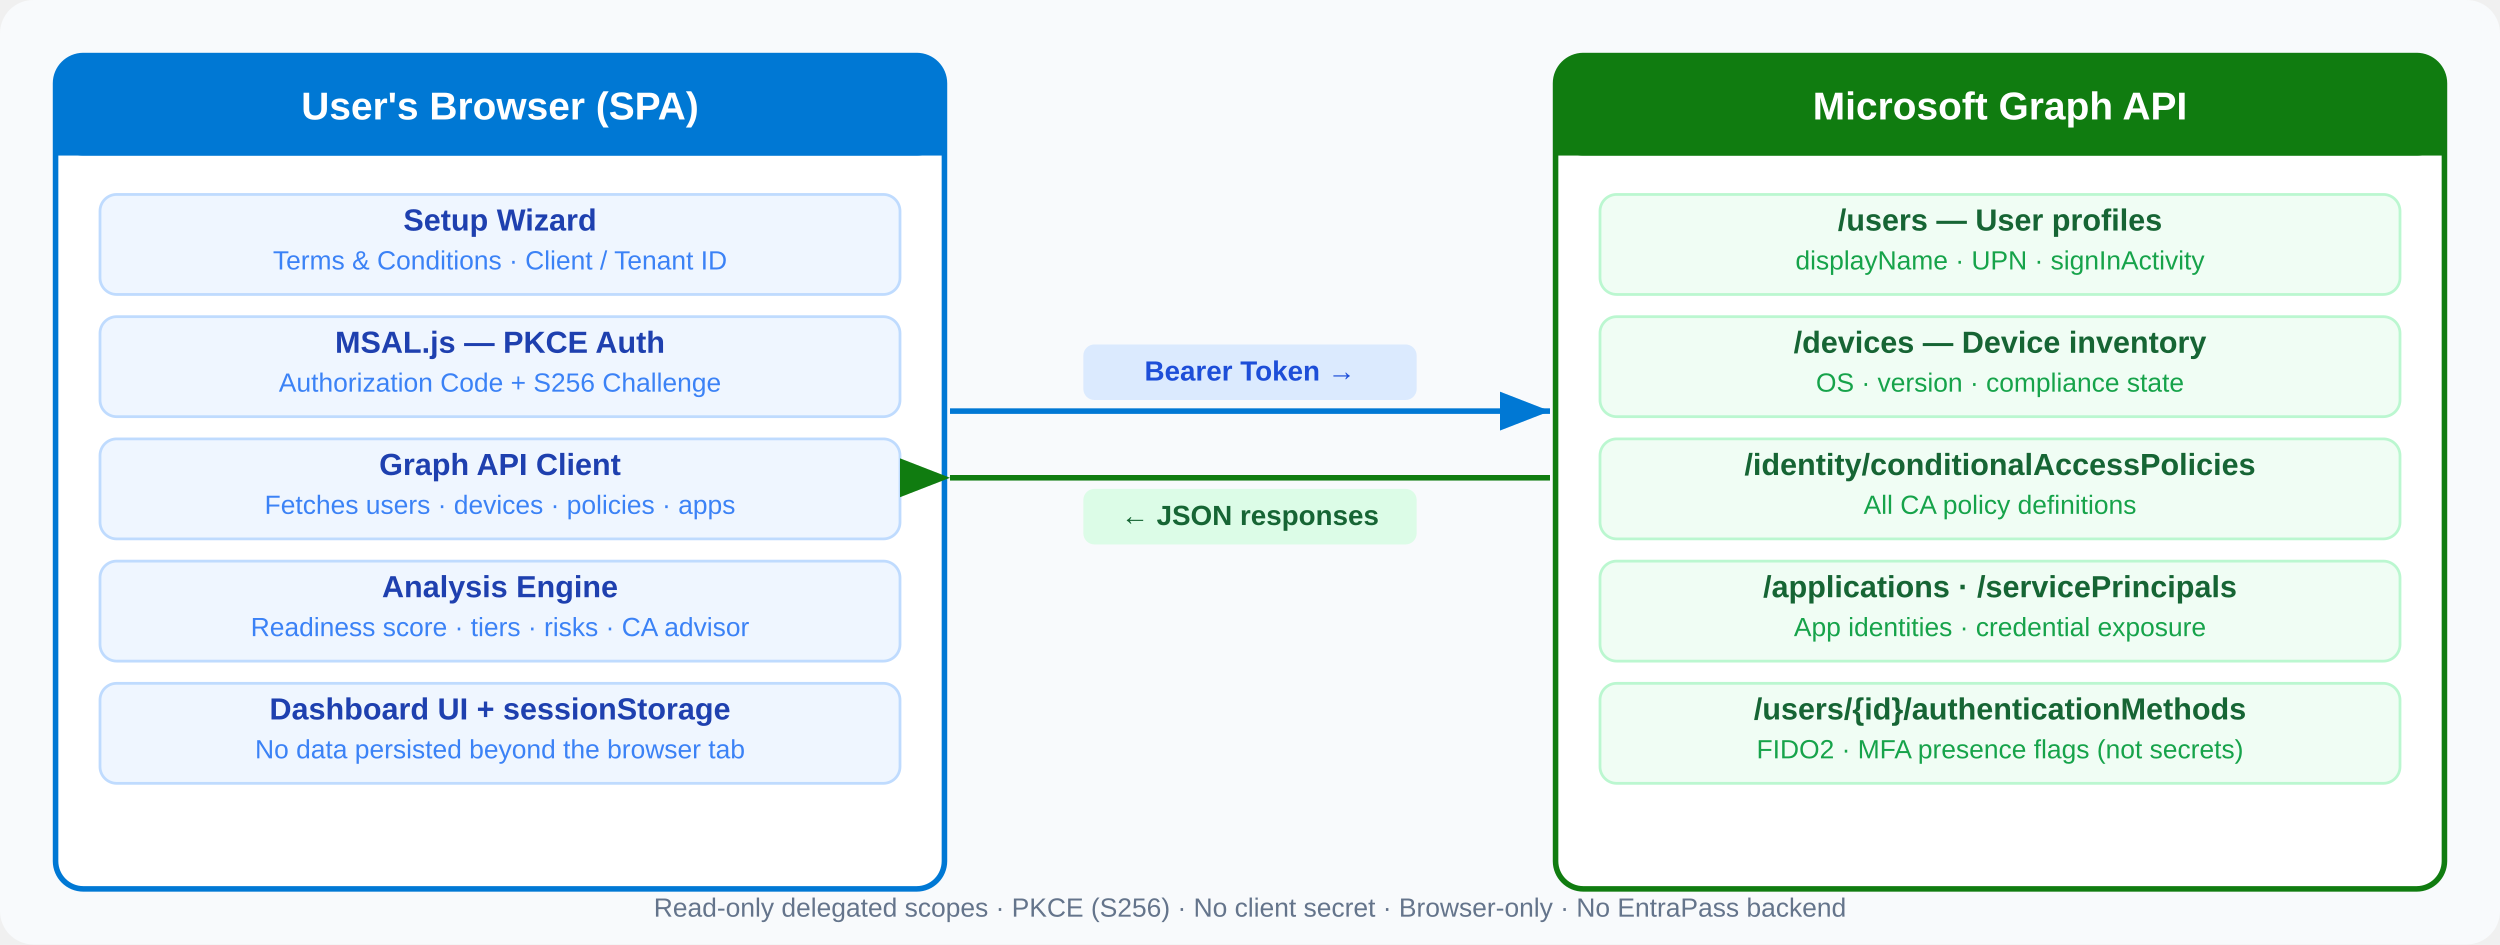
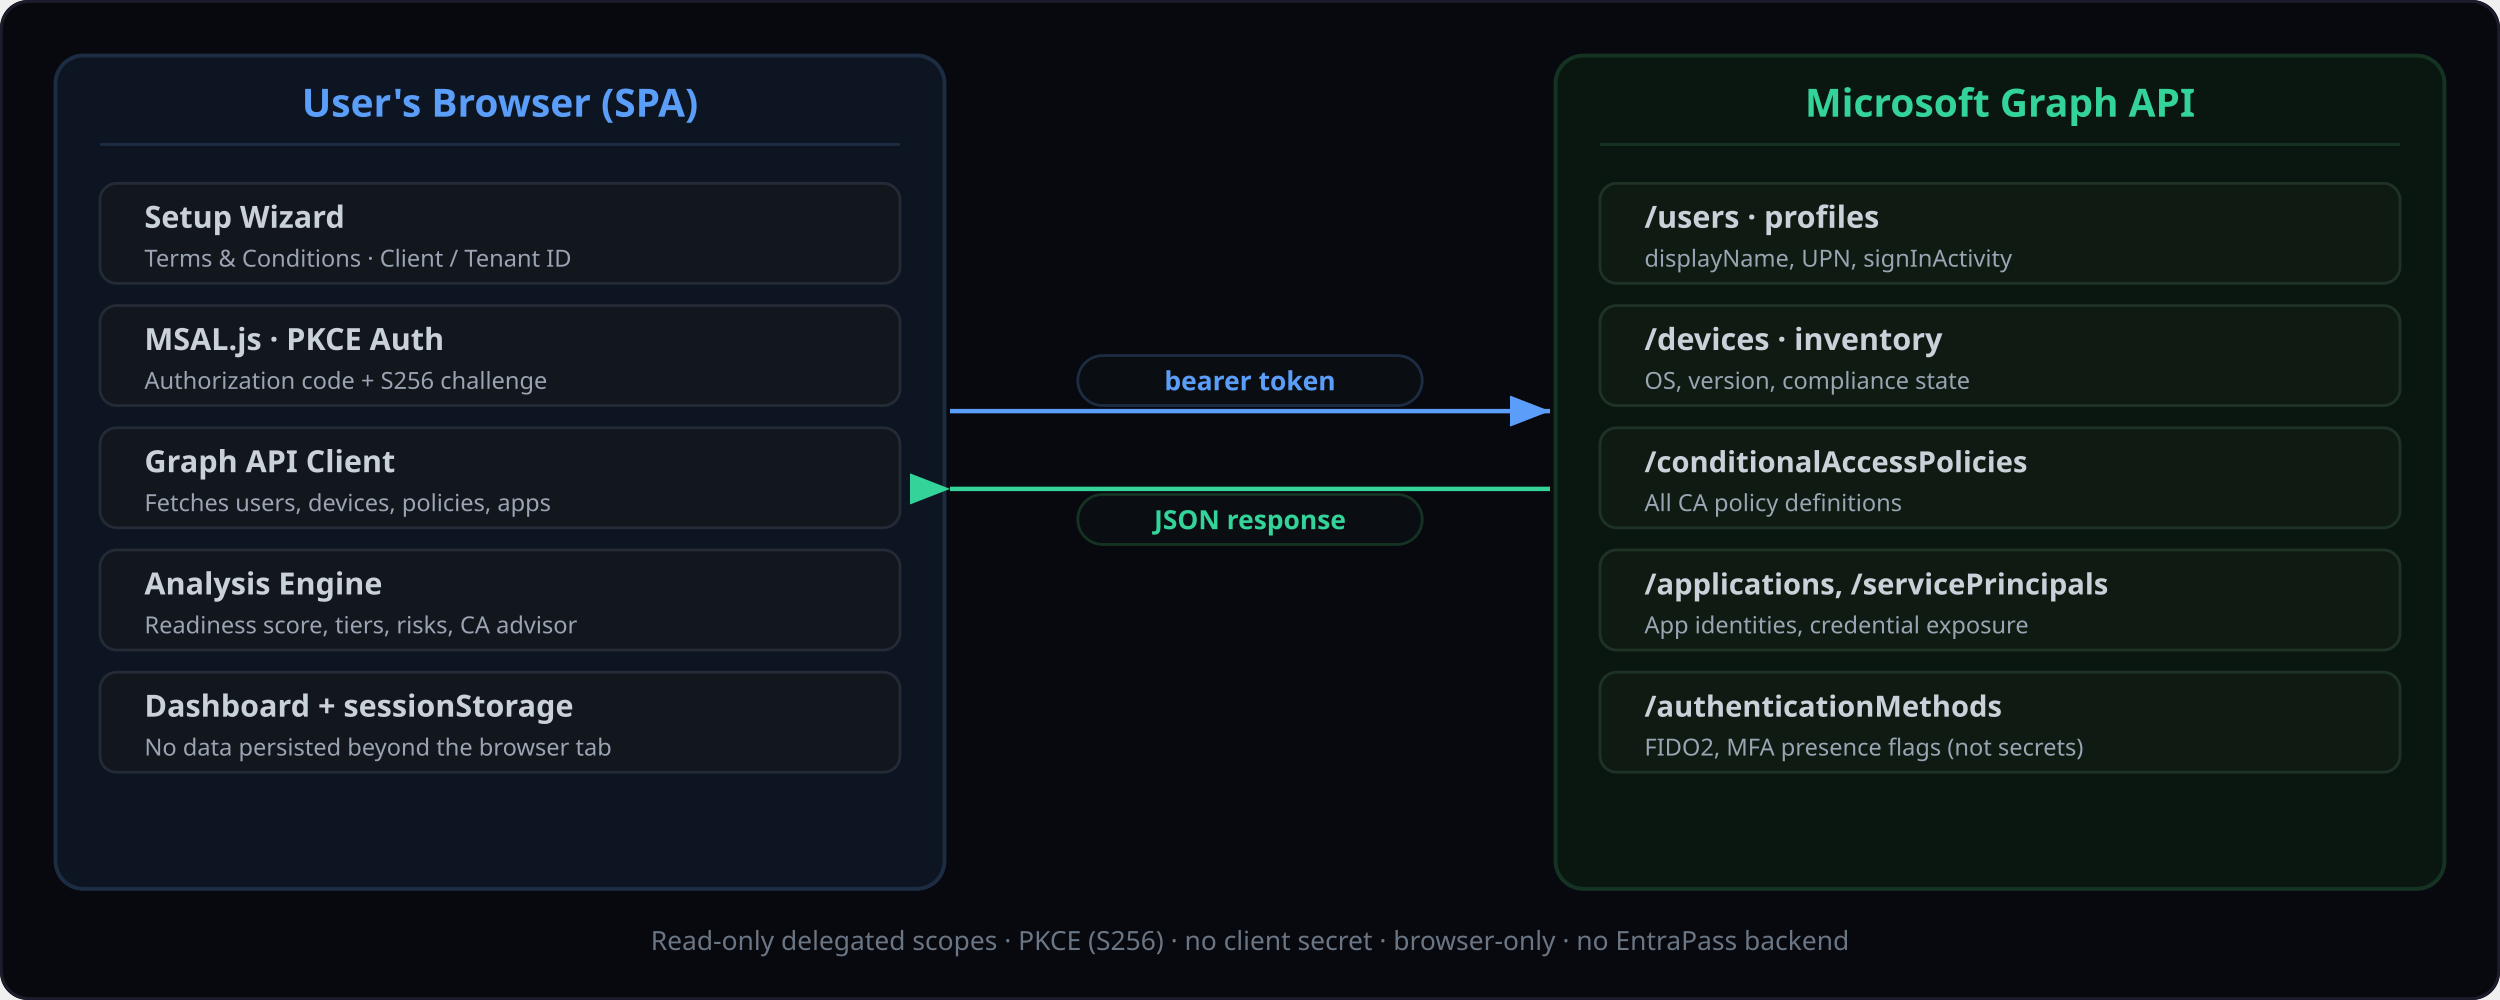
- <svg xmlns="http://www.w3.org/2000/svg" width="900" height="340" viewBox="0 0 900 340" font-family="Segoe UI, system-ui, Arial, sans-serif">
+ <svg xmlns="http://www.w3.org/2000/svg" viewBox="0 0 900 360" font-family="'Segoe UI', system-ui, -apple-system, sans-serif">
  <defs>
    <marker id="arr-r" markerWidth="9" markerHeight="7" refX="9" refY="3.5" orient="auto">
-       <polygon points="0 0,9 3.5,0 7" fill="#0078d4" />
+       <polygon points="0 0,9 3.5,0 7" fill="#5b9ef9" />
    </marker>
    <marker id="arr-l" markerWidth="9" markerHeight="7" refX="0" refY="3.5" orient="auto">
-       <polygon points="9 0,0 3.5,9 7" fill="#107c10" />
+       <polygon points="9 0,0 3.5,9 7" fill="#34d399" />
    </marker>
  </defs>
-   <rect width="900" height="340" fill="#f8fafc" rx="12" ry="12" />
-   <rect x="20" y="20" width="320" height="300" rx="10" ry="10" fill="#fff" stroke="#0078d4" stroke-width="2" />
-   <rect x="20" y="20" width="320" height="36" rx="10" ry="10" fill="#0078d4" />
-   <rect x="20" y="38" width="320" height="18" fill="#0078d4" />
-   <text x="180" y="43" text-anchor="middle" fill="#fff" font-size="14" font-weight="700">User's Browser (SPA)</text>
-   <rect x="36" y="70" width="288" height="36" rx="6" ry="6" fill="#eff6ff" stroke="#bfdbfe" stroke-width="1" />
-   <text x="180" y="83" text-anchor="middle" fill="#1e40af" font-size="11" font-weight="600">Setup Wizard</text>
-   <text x="180" y="97" text-anchor="middle" fill="#3b82f6" font-size="9.5">Terms &amp; Conditions · Client / Tenant ID</text>
-   <rect x="36" y="114" width="288" height="36" rx="6" ry="6" fill="#eff6ff" stroke="#bfdbfe" stroke-width="1" />
-   <text x="180" y="127" text-anchor="middle" fill="#1e40af" font-size="11" font-weight="600">MSAL.js — PKCE Auth</text>
-   <text x="180" y="141" text-anchor="middle" fill="#3b82f6" font-size="9.5">Authorization Code + S256 Challenge</text>
-   <rect x="36" y="158" width="288" height="36" rx="6" ry="6" fill="#eff6ff" stroke="#bfdbfe" stroke-width="1" />
-   <text x="180" y="171" text-anchor="middle" fill="#1e40af" font-size="11" font-weight="600">Graph API Client</text>
-   <text x="180" y="185" text-anchor="middle" fill="#3b82f6" font-size="9.5">Fetches users · devices · policies · apps</text>
-   <rect x="36" y="202" width="288" height="36" rx="6" ry="6" fill="#eff6ff" stroke="#bfdbfe" stroke-width="1" />
-   <text x="180" y="215" text-anchor="middle" fill="#1e40af" font-size="11" font-weight="600">Analysis Engine</text>
-   <text x="180" y="229" text-anchor="middle" fill="#3b82f6" font-size="9.5">Readiness score · tiers · risks · CA advisor</text>
-   <rect x="36" y="246" width="288" height="36" rx="6" ry="6" fill="#eff6ff" stroke="#bfdbfe" stroke-width="1" />
-   <text x="180" y="259" text-anchor="middle" fill="#1e40af" font-size="11" font-weight="600">Dashboard UI + sessionStorage</text>
-   <text x="180" y="273" text-anchor="middle" fill="#3b82f6" font-size="9.5">No data persisted beyond the browser tab</text>
-   <rect x="560" y="20" width="320" height="300" rx="10" ry="10" fill="#fff" stroke="#107c10" stroke-width="2" />
-   <rect x="560" y="20" width="320" height="36" rx="10" ry="10" fill="#107c10" />
-   <rect x="560" y="38" width="320" height="18" fill="#107c10" />
-   <text x="720" y="43" text-anchor="middle" fill="#fff" font-size="14" font-weight="700">Microsoft Graph API</text>
-   <rect x="576" y="70" width="288" height="36" rx="6" ry="6" fill="#f0fdf4" stroke="#bbf7d0" stroke-width="1" />
-   <text x="720" y="83" text-anchor="middle" fill="#166534" font-size="11" font-weight="600">/users — User profiles</text>
-   <text x="720" y="97" text-anchor="middle" fill="#16a34a" font-size="9.5">displayName · UPN · signInActivity</text>
-   <rect x="576" y="114" width="288" height="36" rx="6" ry="6" fill="#f0fdf4" stroke="#bbf7d0" stroke-width="1" />
-   <text x="720" y="127" text-anchor="middle" fill="#166534" font-size="11" font-weight="600">/devices — Device inventory</text>
-   <text x="720" y="141" text-anchor="middle" fill="#16a34a" font-size="9.5">OS · version · compliance state</text>
-   <rect x="576" y="158" width="288" height="36" rx="6" ry="6" fill="#f0fdf4" stroke="#bbf7d0" stroke-width="1" />
-   <text x="720" y="171" text-anchor="middle" fill="#166534" font-size="11" font-weight="600">/identity/conditionalAccessPolicies</text>
-   <text x="720" y="185" text-anchor="middle" fill="#16a34a" font-size="9.5">All CA policy definitions</text>
-   <rect x="576" y="202" width="288" height="36" rx="6" ry="6" fill="#f0fdf4" stroke="#bbf7d0" stroke-width="1" />
-   <text x="720" y="215" text-anchor="middle" fill="#166534" font-size="11" font-weight="600">/applications · /servicePrincipals</text>
-   <text x="720" y="229" text-anchor="middle" fill="#16a34a" font-size="9.5">App identities · credential exposure</text>
-   <rect x="576" y="246" width="288" height="36" rx="6" ry="6" fill="#f0fdf4" stroke="#bbf7d0" stroke-width="1" />
-   <text x="720" y="259" text-anchor="middle" fill="#166534" font-size="11" font-weight="600">/users/{id}/authenticationMethods</text>
-   <text x="720" y="273" text-anchor="middle" fill="#16a34a" font-size="9.5">FIDO2 · MFA presence flags (not secrets)</text>
-   <line x1="342" y1="148" x2="558" y2="148" stroke="#0078d4" stroke-width="2" marker-end="url(#arr-r)" />
-   <rect x="390" y="124" width="120" height="20" rx="4" ry="4" fill="#dbeafe" />
-   <text x="450" y="137" text-anchor="middle" fill="#1d4ed8" font-size="10" font-weight="600">Bearer Token →</text>
-   <line x1="558" y1="172" x2="342" y2="172" stroke="#107c10" stroke-width="2" marker-end="url(#arr-l)" />
-   <rect x="390" y="176" width="120" height="20" rx="4" ry="4" fill="#dcfce7" />
-   <text x="450" y="189" text-anchor="middle" fill="#166534" font-size="10" font-weight="600">← JSON responses</text>
-   <rect x="20" y="326" width="860" height="0" rx="0" ry="0" fill="none" />
-   <text x="450" y="330" text-anchor="middle" fill="#64748b" font-size="9.5">
-     Read-only delegated scopes · PKCE (S256) · No client secret · Browser-only · No EntraPass backend
-   </text>
+   <rect width="900" height="360" rx="10" fill="#08080f" />
+   <rect x="0.5" y="0.5" width="899" height="359" rx="10" fill="none" stroke="#1c1c2c" stroke-width="1" />
+   <rect x="20" y="20" width="320" height="300" rx="10" fill="#0d1522" stroke="#1c2c42" stroke-width="1.4" />
+   <text x="180" y="42" text-anchor="middle" fill="#5b9ef9" font-size="14" font-weight="700">User's Browser (SPA)</text>
+   <line x1="36" y1="52" x2="324" y2="52" stroke="#1c2c42" stroke-width="1" />
+   <g font-size="10.5">
+     <rect x="36" y="66" width="288" height="36" rx="6" fill="#12161d" stroke="#242b36" />
+     <text x="52" y="82" fill="#c9d1d9" font-weight="600" font-size="11">Setup Wizard</text>
+     <text x="52" y="96" fill="#9aa4b2" font-size="8.5">Terms &amp; Conditions · Client / Tenant ID</text>
+     <rect x="36" y="110" width="288" height="36" rx="6" fill="#12161d" stroke="#242b36" />
+     <text x="52" y="126" fill="#c9d1d9" font-weight="600" font-size="11">MSAL.js · PKCE Auth</text>
+     <text x="52" y="140" fill="#9aa4b2" font-size="8.5">Authorization code + S256 challenge</text>
+     <rect x="36" y="154" width="288" height="36" rx="6" fill="#12161d" stroke="#242b36" />
+     <text x="52" y="170" fill="#c9d1d9" font-weight="600" font-size="11">Graph API Client</text>
+     <text x="52" y="184" fill="#9aa4b2" font-size="8.5">Fetches users, devices, policies, apps</text>
+     <rect x="36" y="198" width="288" height="36" rx="6" fill="#12161d" stroke="#242b36" />
+     <text x="52" y="214" fill="#c9d1d9" font-weight="600" font-size="11">Analysis Engine</text>
+     <text x="52" y="228" fill="#9aa4b2" font-size="8.5">Readiness score, tiers, risks, CA advisor</text>
+     <rect x="36" y="242" width="288" height="36" rx="6" fill="#12161d" stroke="#242b36" />
+     <text x="52" y="258" fill="#c9d1d9" font-weight="600" font-size="11">Dashboard + sessionStorage</text>
+     <text x="52" y="272" fill="#9aa4b2" font-size="8.5">No data persisted beyond the browser tab</text>
+   </g>
+   <rect x="560" y="20" width="320" height="300" rx="10" fill="#0a1710" stroke="#153322" stroke-width="1.4" />
+   <text x="720" y="42" text-anchor="middle" fill="#34d399" font-size="14" font-weight="700">Microsoft Graph API</text>
+   <line x1="576" y1="52" x2="864" y2="52" stroke="#153322" stroke-width="1" />
+   <g font-size="10.5">
+     <rect x="576" y="66" width="288" height="36" rx="6" fill="#0f1a13" stroke="#1e3326" />
+     <text x="592" y="82" fill="#c9d1d9" font-weight="600" font-size="11">/users · profiles</text>
+     <text x="592" y="96" fill="#9aa4b2" font-size="8.5">displayName, UPN, signInActivity</text>
+     <rect x="576" y="110" width="288" height="36" rx="6" fill="#0f1a13" stroke="#1e3326" />
+     <text x="592" y="126" fill="#c9d1d9" font-weight="600" font-size="11">/devices · inventory</text>
+     <text x="592" y="140" fill="#9aa4b2" font-size="8.5">OS, version, compliance state</text>
+     <rect x="576" y="154" width="288" height="36" rx="6" fill="#0f1a13" stroke="#1e3326" />
+     <text x="592" y="170" fill="#c9d1d9" font-weight="600" font-size="10.5">/conditionalAccessPolicies</text>
+     <text x="592" y="184" fill="#9aa4b2" font-size="8.5">All CA policy definitions</text>
+     <rect x="576" y="198" width="288" height="36" rx="6" fill="#0f1a13" stroke="#1e3326" />
+     <text x="592" y="214" fill="#c9d1d9" font-weight="600" font-size="10.5">/applications, /servicePrincipals</text>
+     <text x="592" y="228" fill="#9aa4b2" font-size="8.5">App identities, credential exposure</text>
+     <rect x="576" y="242" width="288" height="36" rx="6" fill="#0f1a13" stroke="#1e3326" />
+     <text x="592" y="258" fill="#c9d1d9" font-weight="600" font-size="10.5">/authenticationMethods</text>
+     <text x="592" y="272" fill="#9aa4b2" font-size="8.5">FIDO2, MFA presence flags (not secrets)</text>
+   </g>
+   <line x1="342" y1="148" x2="558" y2="148" stroke="#5b9ef9" stroke-width="1.6" marker-end="url(#arr-r)" />
+   <rect x="388" y="128" width="124" height="18" rx="9" fill="#0a0d12" stroke="#1c2c42" />
+   <text x="450" y="140.5" text-anchor="middle" fill="#5b9ef9" font-size="9.5" font-weight="600">bearer token</text>
+   <line x1="558" y1="176" x2="342" y2="176" stroke="#34d399" stroke-width="1.6" marker-end="url(#arr-l)" />
+   <rect x="388" y="178" width="124" height="18" rx="9" fill="#0a0d12" stroke="#153322" />
+   <text x="450" y="190.5" text-anchor="middle" fill="#34d399" font-size="9.5" font-weight="600">JSON response</text>
+   <text x="450" y="342" text-anchor="middle" fill="#6b7684" font-size="9.5">Read-only delegated scopes · PKCE (S256) · no client secret · browser-only · no EntraPass backend</text>
</svg>
